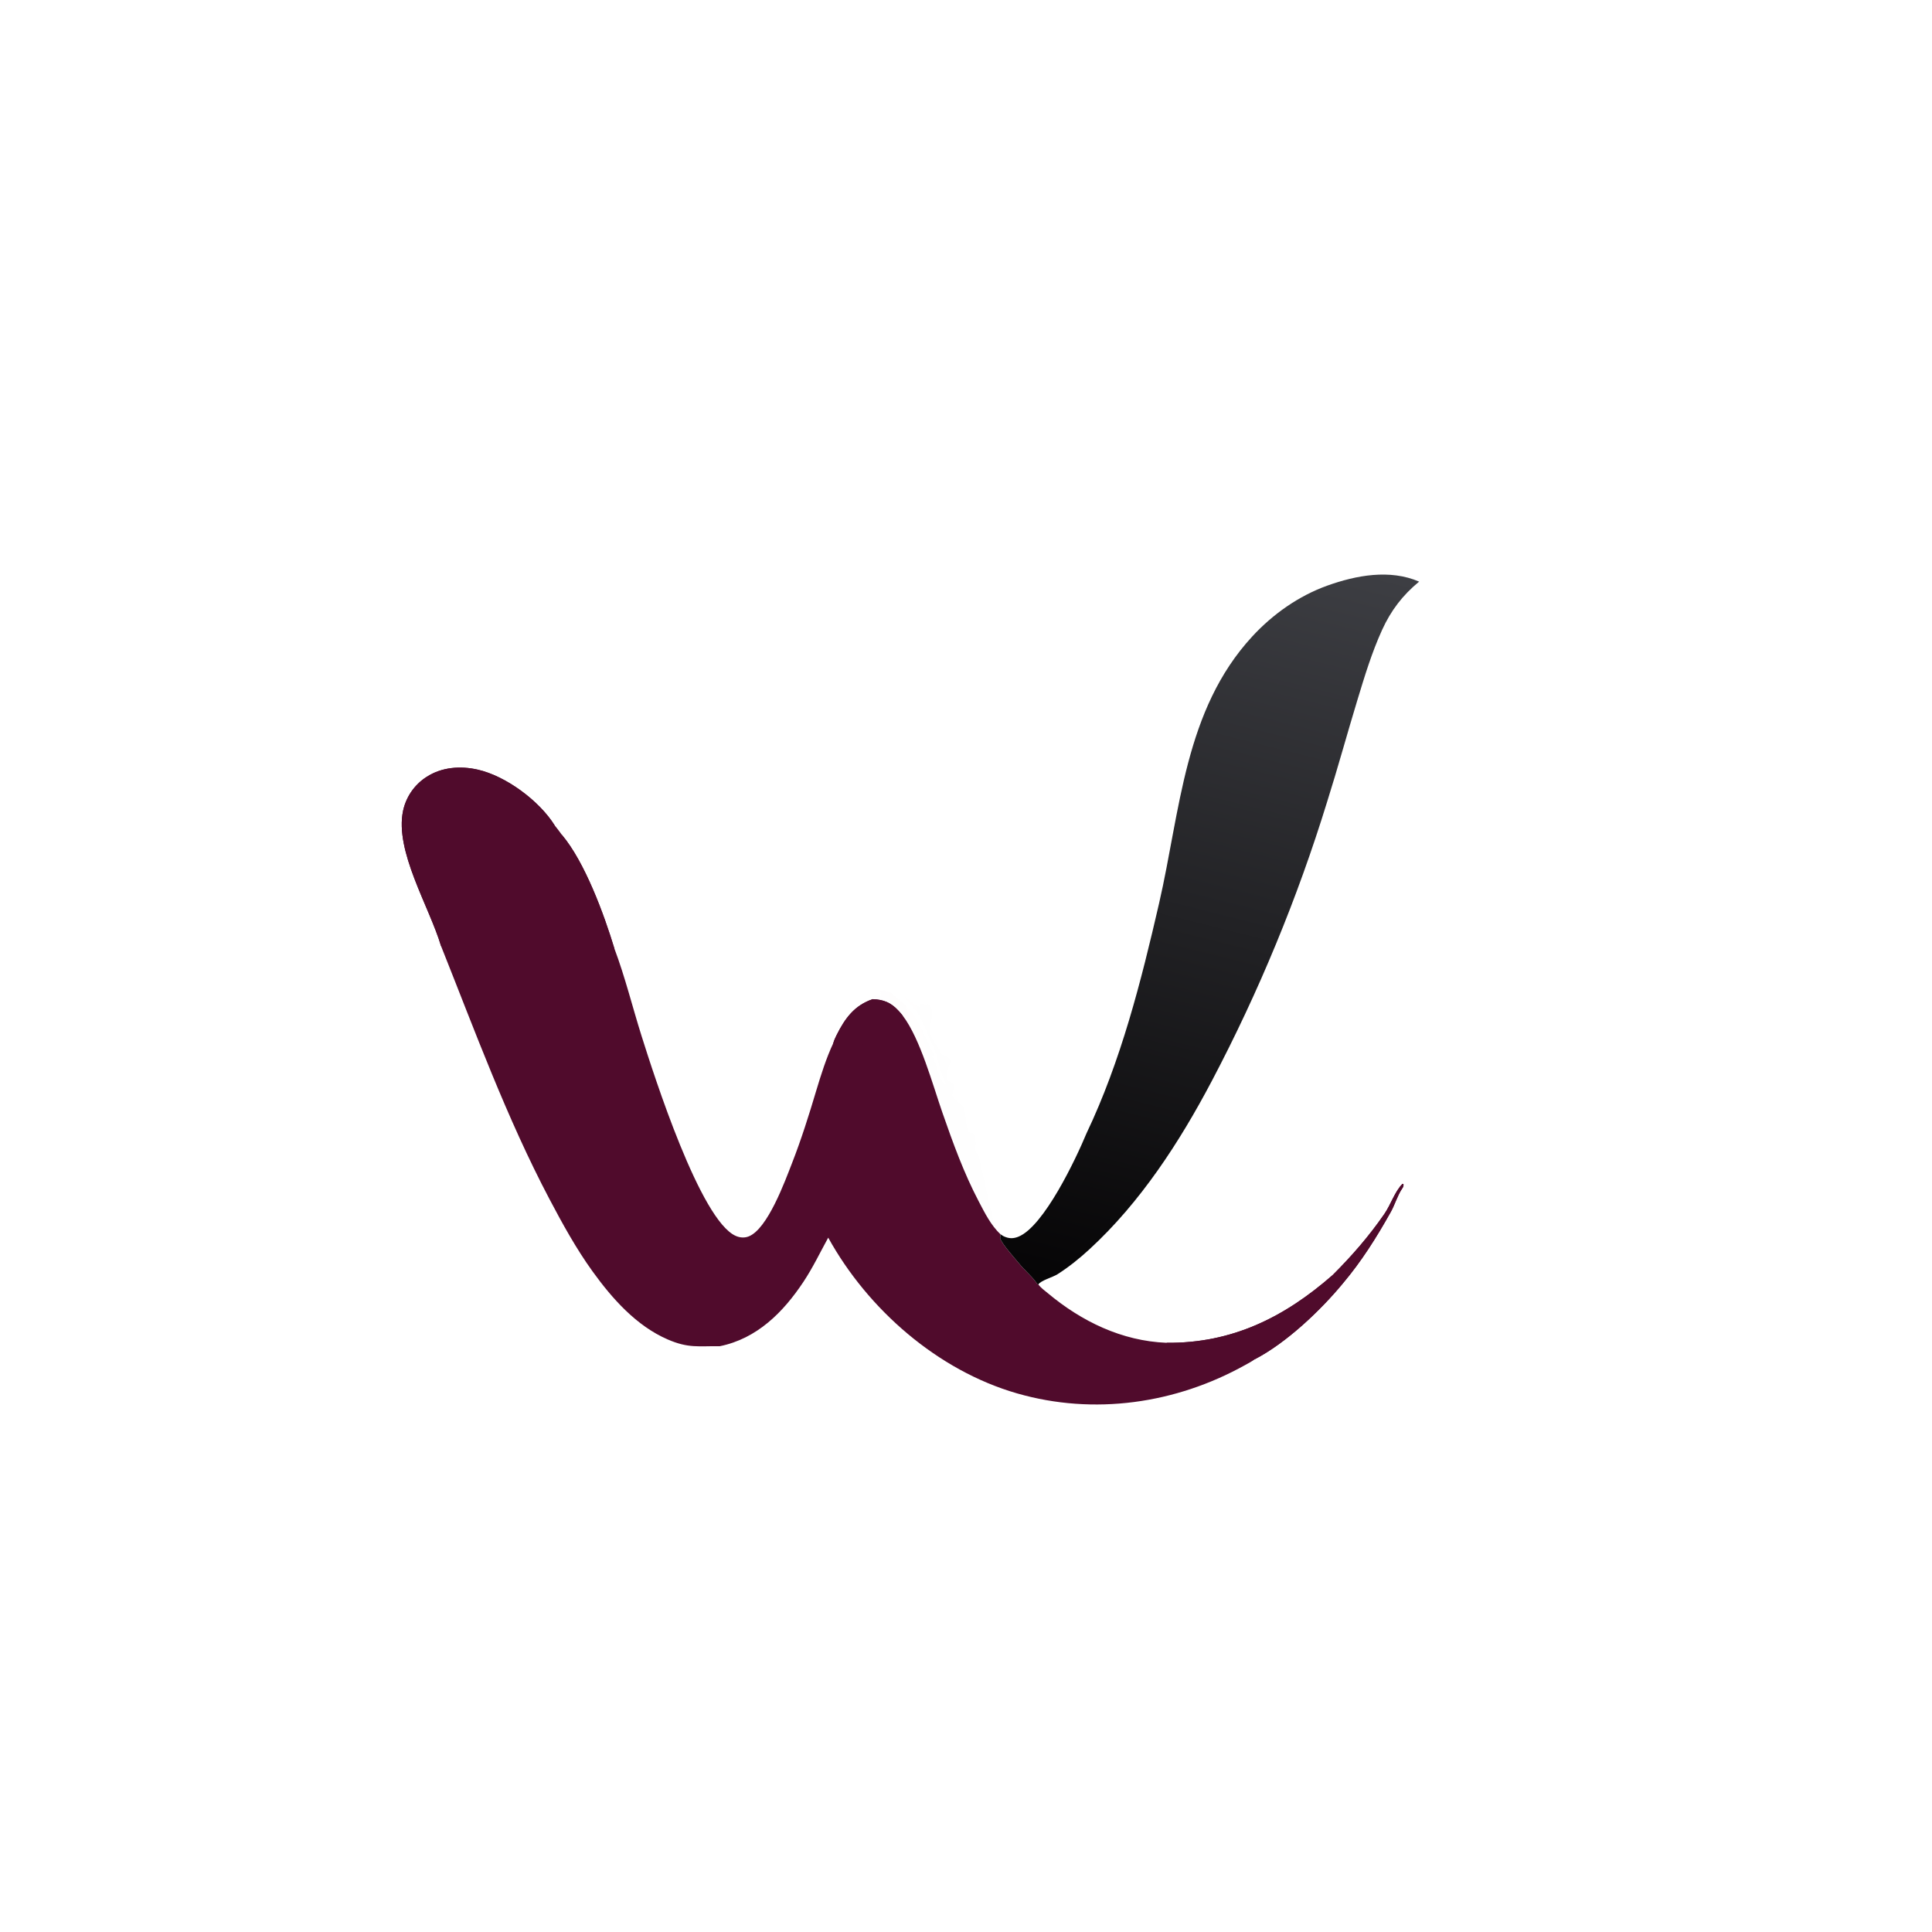
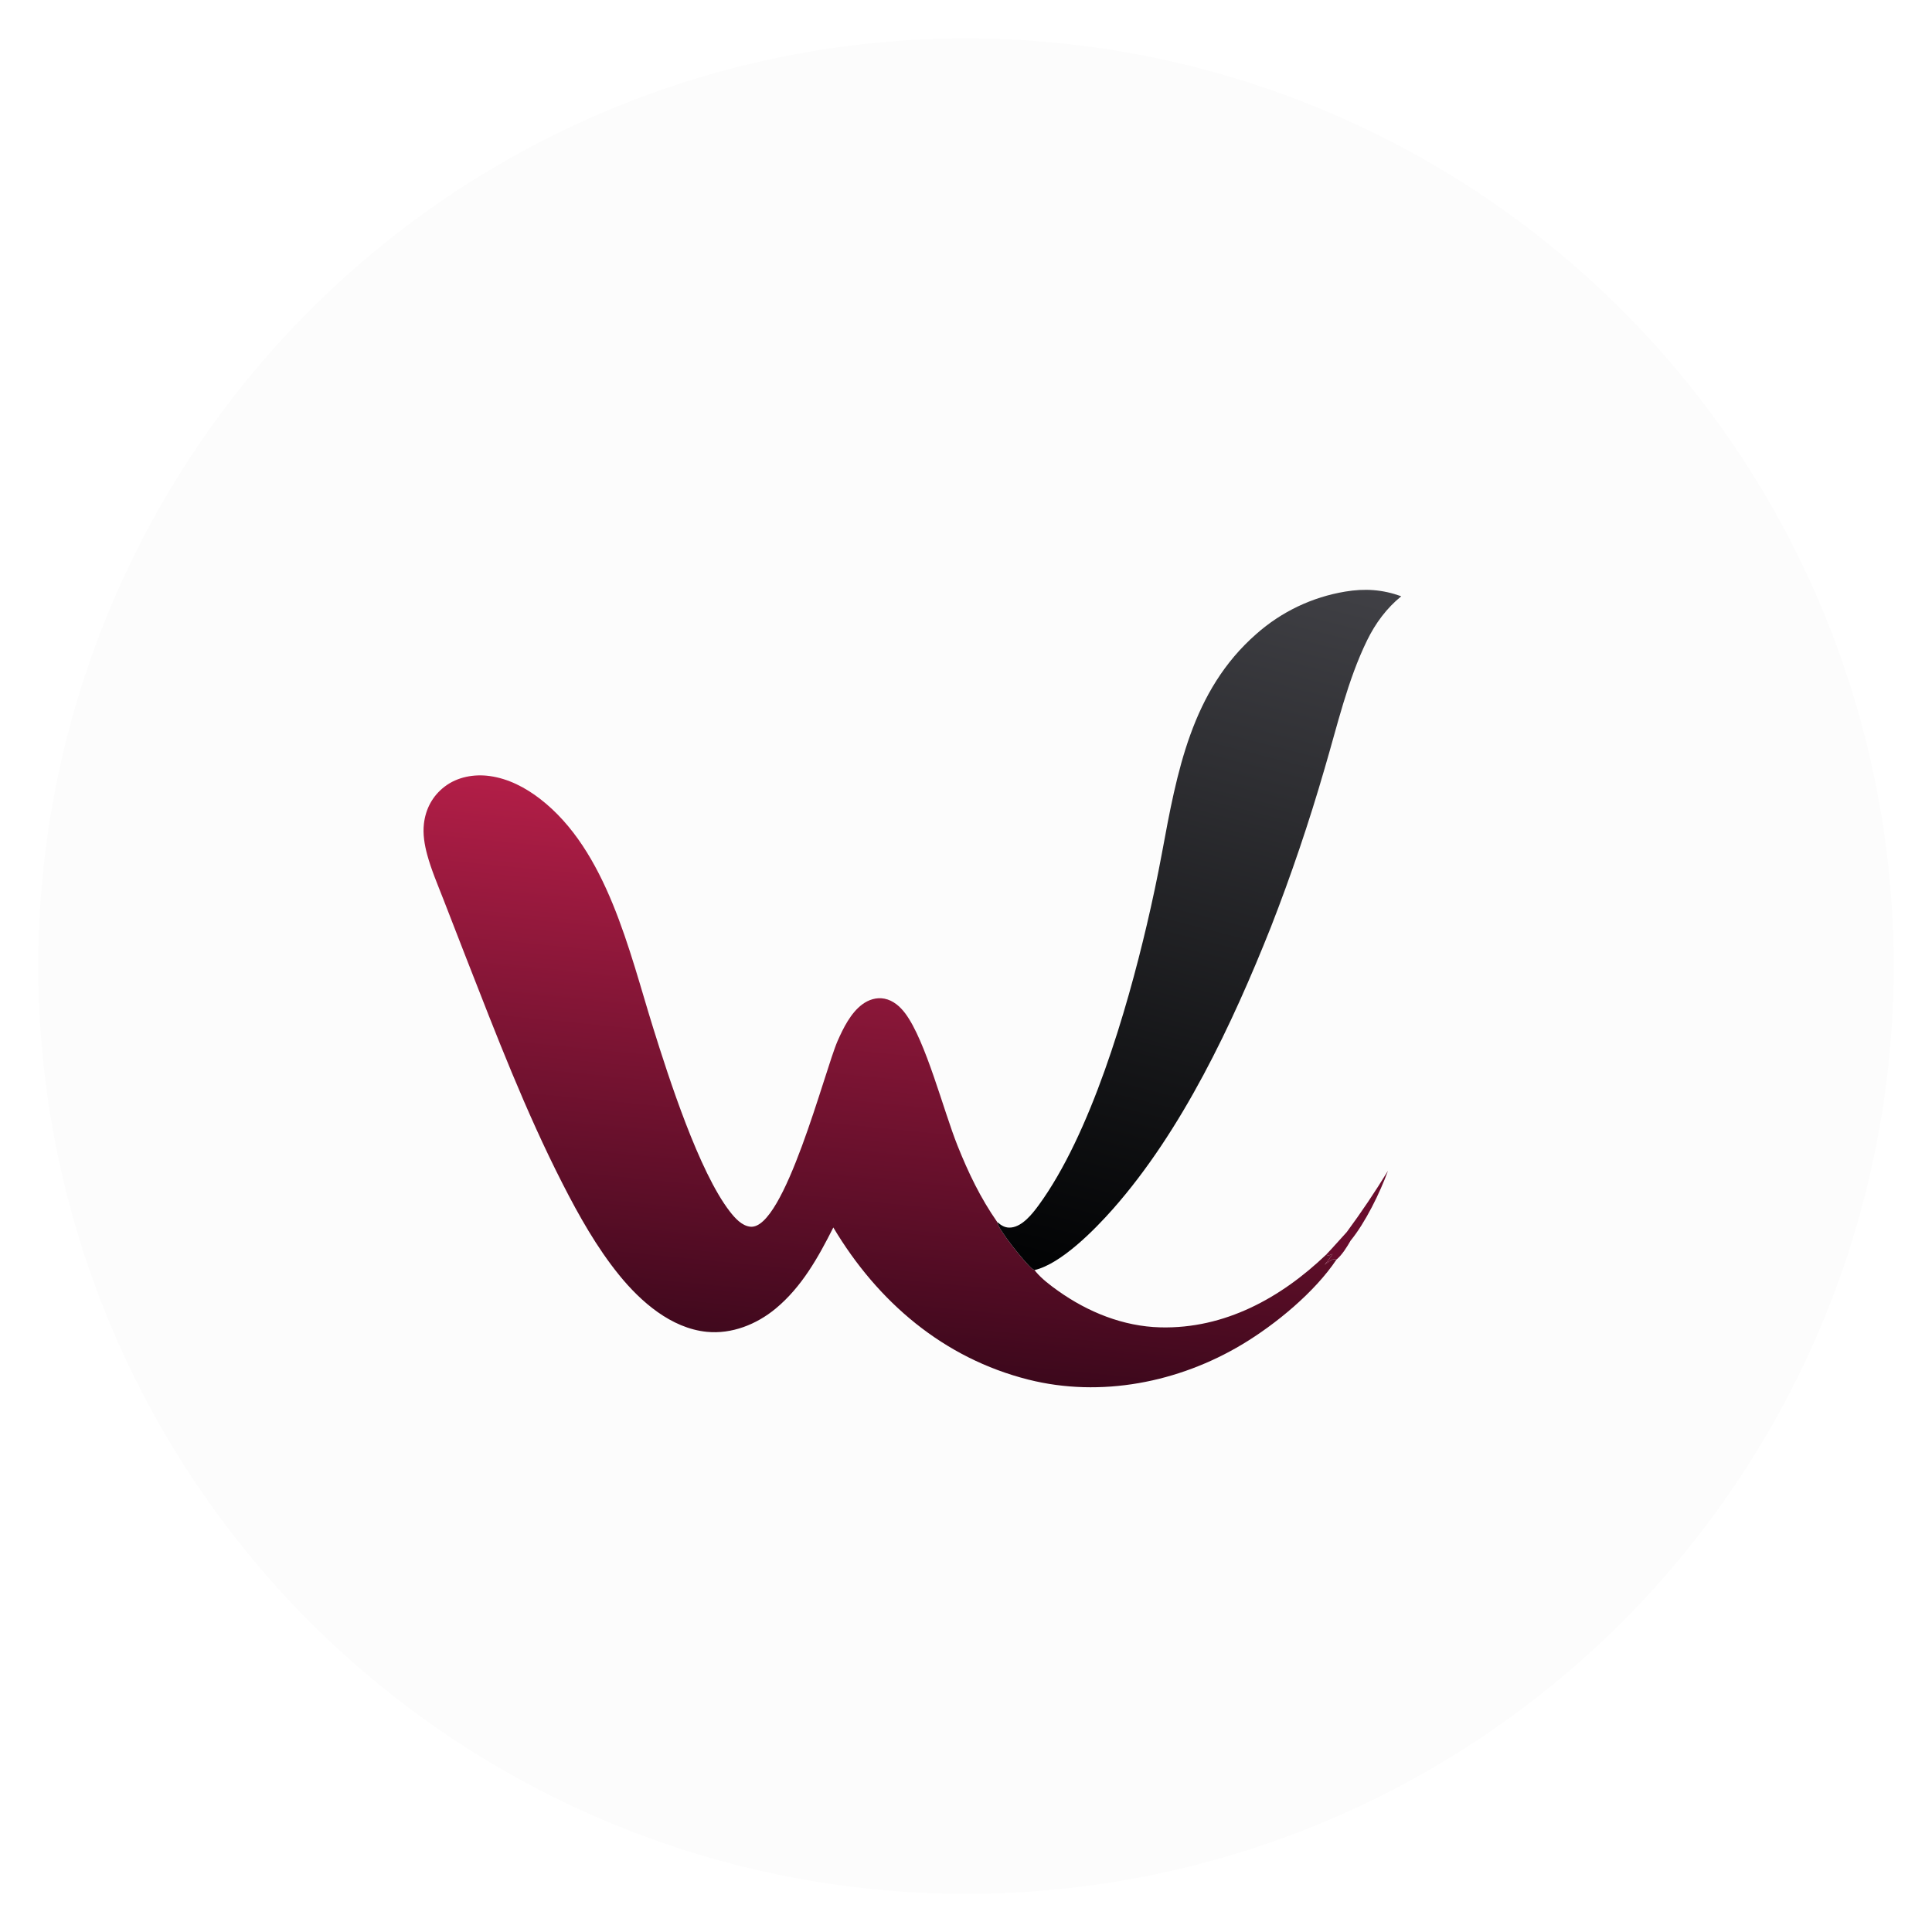
- <svg xmlns="http://www.w3.org/2000/svg" width="3000" height="3000">
-   <path fill="#500B2C" d="M684.816 1468.92C666.713 1407.86 612.6 1321.68 625.914 1258.94Q626.13 1257.93 626.371 1256.93Q626.611 1255.93 626.877 1254.93Q627.143 1253.93 627.433 1252.94Q627.723 1251.95 628.038 1250.97Q628.353 1249.99 628.692 1249.01Q629.031 1248.04 629.394 1247.08Q629.758 1246.11 630.145 1245.15Q630.532 1244.2 630.943 1243.25Q631.354 1242.31 631.788 1241.37Q632.222 1240.44 632.679 1239.51Q633.136 1238.59 633.616 1237.67Q634.097 1236.76 634.599 1235.86Q635.102 1234.96 635.627 1234.07Q636.152 1233.18 636.698 1232.31Q637.245 1231.44 637.814 1230.57Q638.382 1229.71 638.971 1228.87Q639.561 1228.02 640.171 1227.19Q640.782 1226.36 641.413 1225.54Q642.043 1224.73 642.694 1223.93Q643.345 1223.13 644.016 1222.34Q644.687 1221.56 645.377 1220.79Q646.067 1220.03 646.775 1219.28Q647.484 1218.53 648.211 1217.8Q648.938 1217.07 649.684 1216.35Q650.429 1215.64 651.191 1214.94Q651.954 1214.25 652.734 1213.58Q653.513 1212.9 654.309 1212.24Q655.105 1211.59 655.918 1210.95Q656.73 1210.32 657.558 1209.7Q658.385 1209.09 659.228 1208.49Q660.071 1207.9 660.928 1207.33Q661.786 1206.75 662.657 1206.2C686.134 1191.05 714.945 1189.01 741.714 1195.06C785.699 1205 837.362 1243.45 861.119 1281.37C864.965 1286.23 868.784 1291.06 872.35 1296.13C908.324 1338.72 938.02 1420.13 954.028 1472.88C970.628 1516.92 982.104 1563.89 996.281 1608.83C1015.49 1669.73 1087.45 1895.26 1142.61 1919.16C1149.06 1921.95 1156 1922.5 1162.61 1919.88C1192.04 1908.25 1218.87 1834.22 1229.89 1806.01C1244.08 1769.71 1256.18 1731.45 1267.28 1694.09C1274.83 1669.12 1282.82 1643.38 1293.93 1619.75C1295.11 1615.49 1297.04 1611.35 1299.01 1607.4C1312.08 1581.28 1326.64 1561.2 1355.12 1551.5C1372.09 1552.15 1383.47 1556.74 1395.15 1569.43C1397.44 1571.92 1399.66 1574.43 1401.75 1577.1C1428.91 1612.59 1448.42 1684.82 1463.5 1728.08C1479.85 1774.99 1496.62 1821.38 1519.76 1865.48C1529.06 1883.2 1538.81 1903.03 1553.78 1916.7C1553.64 1918.1 1552.78 1921.93 1553.14 1923.1C1555.68 1931.54 1576.33 1954.49 1582.86 1962.49C1590.96 1972.43 1604.76 1984.11 1611.09 1994.42L1612.33 1994.46C1616.2 1999.76 1621.76 2003.7 1626.8 2007.85C1679.39 2051.87 1741.9 2082.27 1811.31 2085.08C1912.95 2086.16 1994.46 2045.54 2069.47 1979.78C2099.25 1950.02 2125.83 1919.54 2149.73 1884.87C2159.49 1870.72 2166 1849.79 2177.88 1838.16L2179.38 1838.98C2179.46 1842.66 2178.64 1843.43 2176.72 1846.36C2169.85 1856.81 2165.82 1870.85 2159.54 1882.05C2137.35 1921.62 2114.24 1958.44 2084.91 1993.19C2050.16 2035.21 1997.41 2085.21 1948.56 2110.58C1943.87 2114.04 1938.64 2116.73 1933.55 2119.57C1825.65 2179.72 1698.87 2198.04 1579.38 2163.66C1456.16 2128.2 1347.61 2033.34 1286.06 1921.82C1273.31 1945.02 1262.21 1968.39 1247.5 1990.54C1216 2037.97 1175.17 2078.76 1117.62 2090.4C1084.59 2089.93 1069.34 2093.97 1036.73 2079.85C988.142 2058.82 950.569 2016.42 920.155 1974.26C894.709 1939 873.38 1900.23 853.13 1861.8C786.574 1735.5 737.62 1601.23 684.816 1468.92Z" />
-   <path fill="#500B2C" d="M684.816 1468.92C666.713 1407.86 612.6 1321.68 625.914 1258.94Q626.13 1257.93 626.371 1256.93Q626.611 1255.93 626.877 1254.93Q627.143 1253.93 627.433 1252.94Q627.723 1251.95 628.038 1250.97Q628.353 1249.99 628.692 1249.01Q629.031 1248.04 629.394 1247.08Q629.758 1246.11 630.145 1245.15Q630.532 1244.2 630.943 1243.25Q631.354 1242.31 631.788 1241.37Q632.222 1240.44 632.679 1239.51Q633.136 1238.59 633.616 1237.67Q634.097 1236.76 634.599 1235.86Q635.102 1234.96 635.627 1234.07Q636.152 1233.18 636.698 1232.31Q637.245 1231.44 637.814 1230.57Q638.382 1229.71 638.971 1228.87Q639.561 1228.02 640.171 1227.19Q640.782 1226.36 641.413 1225.54Q642.043 1224.73 642.694 1223.93Q643.345 1223.13 644.016 1222.34Q644.687 1221.56 645.377 1220.79Q646.067 1220.03 646.775 1219.28Q647.484 1218.53 648.211 1217.8Q648.938 1217.07 649.684 1216.35Q650.429 1215.64 651.191 1214.94Q651.954 1214.25 652.734 1213.58Q653.513 1212.9 654.309 1212.24Q655.105 1211.59 655.918 1210.95Q656.73 1210.32 657.558 1209.7Q658.385 1209.09 659.228 1208.49Q660.071 1207.9 660.928 1207.33Q661.786 1206.75 662.657 1206.2C686.134 1191.05 714.945 1189.01 741.714 1195.06C785.699 1205 837.362 1243.45 861.119 1281.37L858.827 1284.52C855.731 1284.99 853.986 1284.48 851.043 1283.49L850.506 1285.31C855.787 1291.45 866.159 1301.28 864.366 1310.2C862.514 1319.41 855.516 1324.22 854.088 1335.74L850.529 1339.73L847.335 1336.59L845.779 1337.49L847.177 1341.78L845.793 1343.5L844.582 1340.49L841.67 1341.13L840.352 1343.6C839.113 1345.89 837.822 1347.67 836.035 1349.58C833.258 1349.71 831.698 1349.22 829.144 1348.16C826.706 1350.94 827.189 1354.18 826.844 1357.8L826.606 1354.55C824.218 1354.89 819.854 1354.9 817.777 1355.82C813.423 1357.75 804.608 1367.75 801.701 1371.63C799.494 1374.57 798.097 1377.48 797.335 1381.1C798.073 1383.24 799.723 1385.99 798.815 1388.08L798.123 1386.09L797.099 1387.53L798.791 1388.13L798.278 1386.48L795.771 1386.57L794.063 1385.13L793.436 1385.66L791.674 1382.87L792.236 1383.73L790.672 1385.78L790.517 1390.49L788.341 1388.34C781.705 1392.13 768.055 1398.4 765.831 1405.73C765.451 1406.98 765.172 1408.26 764.868 1409.54L762.938 1411.46L763.414 1410.75L761.158 1411.05L758.501 1409.45C753.933 1413.26 753.486 1417.25 752.975 1422.85C752.572 1427.28 753.436 1428.62 750.051 1431.55L742.545 1432.04L740.589 1434.95C743.817 1441.05 750.22 1434.75 748.145 1445.57C742.948 1448.05 738.916 1444.17 737.15 1450.75C736.469 1453.28 736.685 1456.72 736.613 1459.37C733.201 1461.72 731.348 1462.33 727.223 1462.67C724.045 1460.63 724.228 1460.09 722.635 1456.86L724.785 1457.5L722.176 1458.18L722.519 1464.06C719.419 1466.74 718.526 1465.91 714.392 1465.64L711.132 1461.06C708.116 1462.05 707.292 1462.45 705.687 1465.47C705.106 1466.56 704.434 1468.57 704.005 1469.79C698.509 1469.79 697.917 1465.13 691.671 1465.43C691.953 1467.84 692.392 1468.99 693.377 1471.15L684.816 1468.92Z" />
-   <path fill="#500B2C" d="M2069.47 1979.78C2099.25 1950.02 2125.83 1919.54 2149.73 1884.87C2159.49 1870.72 2166 1849.79 2177.88 1838.16L2179.38 1838.98C2179.46 1842.66 2178.64 1843.43 2176.72 1846.36C2169.85 1856.81 2165.82 1870.85 2159.54 1882.05C2137.35 1921.62 2114.24 1958.44 2084.91 1993.19C2050.16 2035.21 1997.41 2085.21 1948.56 2110.58C1948.57 2108.35 1948.69 2105.04 1950.21 2103.23C1957.06 2095.07 1971.79 2089.02 1980.65 2082.63C2000.32 2068.46 2068.35 2012.57 2075.5 1993.82C2076.86 1990.24 2077.69 1988.49 2075.99 1984.85C2063.62 1992.36 2052.87 2004.5 2040.9 2013.08C1991.19 2048.68 1934.46 2079.85 1872.92 2087.83C1861.8 2089.27 1818.79 2090.93 1811.31 2085.08C1912.95 2086.16 1994.46 2045.54 2069.47 1979.78Z" />
-   <path fill="#500B2C" d="M1355.12 1551.5C1372.09 1552.15 1383.47 1556.74 1395.15 1569.43C1397.44 1571.92 1399.66 1574.43 1401.75 1577.1C1399.86 1580.53 1397.89 1582.64 1395.16 1585.37C1392.33 1581.7 1392.35 1576.53 1391.75 1572.06L1387.36 1572.59L1390.3 1569.03C1381.2 1578.25 1391.01 1617.95 1375.17 1618.48C1372.05 1618.58 1370.46 1617.59 1367.79 1616.25C1365.87 1615.29 1366.82 1615.69 1364.44 1614.99L1362.02 1619.29C1358.51 1620.17 1360.49 1619.96 1356.95 1619.71C1341.4 1618.61 1332.26 1630.35 1318.46 1614.95C1315.12 1611.23 1313.76 1606.76 1314.16 1601.81C1314.41 1598.71 1315.27 1595.87 1316.2 1592.92C1303.5 1602.67 1303.97 1622.6 1295.18 1634.51L1294.15 1631.17L1294.07 1632.42C1293.75 1628.14 1293.75 1624.04 1293.93 1619.75C1295.11 1615.49 1297.04 1611.35 1299.01 1607.4C1312.08 1581.28 1326.64 1561.2 1355.12 1551.5Z" />
-   <path fill="#500B2C" d="M872.35 1296.13C908.324 1338.72 938.02 1420.13 954.028 1472.88C952.331 1473.47 950.887 1474.36 949.322 1475.23C948.972 1476.42 948.44 1478.1 948.261 1479.28C947.63 1483.46 948.257 1484.01 950.571 1487.31L949.258 1488.1C947.201 1486.43 946.912 1486.63 946.081 1483.93C943.311 1474.91 942.426 1465.1 940.184 1455.88C936.321 1440.01 929.507 1421.1 922.381 1406.39C921.799 1408.09 921.058 1409.68 920.326 1411.32C911.465 1393.74 903.514 1373.12 895.517 1354.89C896.071 1351.94 896.939 1347.78 896.584 1344.76C895.017 1331.43 870.06 1316.79 872.35 1296.13Z" />
+ <svg xmlns="http://www.w3.org/2000/svg" width="2500" height="2500">
+   <path fill="#FCFCFC" d="M1204.12 50.577Q1233.56 49.452 1263.02 49.772Q1292.48 50.091 1321.88 51.856Q1351.29 53.62 1380.58 56.825Q1409.86 60.03 1438.96 64.667Q1468.05 69.305 1496.88 75.364Q1525.71 81.422 1554.21 88.888Q1582.71 96.354 1610.81 105.209Q1638.9 114.064 1666.53 124.287Q1694.16 134.509 1721.26 146.075Q1748.35 157.64 1774.85 170.521Q1801.35 183.402 1827.18 197.566Q1853.01 211.731 1878.11 227.146Q1903.22 242.561 1927.54 259.189Q1951.86 275.817 1975.33 293.618Q1998.81 311.419 2021.38 330.349Q2043.95 349.28 2065.57 369.296Q2087.19 389.311 2107.8 410.363Q2128.41 431.414 2147.96 453.452Q2167.51 475.489 2185.96 498.459Q2204.41 521.428 2221.7 545.275Q2239 569.122 2255.11 593.789Q2271.22 618.456 2286.1 643.883Q2300.98 669.311 2314.59 695.437Q2328.2 721.564 2340.52 748.327Q2352.83 775.089 2363.82 802.424Q2374.81 829.759 2384.44 857.6Q2394.08 885.44 2402.33 913.72Q2410.59 942 2417.45 970.651Q2424.31 999.302 2429.75 1028.25Q2435.2 1057.21 2439.22 1086.39Q2443.24 1115.58 2445.82 1144.92Q2448.4 1174.27 2449.54 1203.71Q2450.68 1233.15 2450.37 1262.61Q2450.07 1292.07 2448.32 1321.47Q2446.57 1350.88 2443.38 1380.17Q2440.19 1409.46 2435.56 1438.55Q2430.94 1467.65 2424.89 1496.48Q2418.85 1525.32 2411.4 1553.82Q2403.94 1582.32 2395.1 1610.42Q2386.26 1638.52 2376.05 1666.16Q2365.84 1693.79 2354.29 1720.9Q2342.74 1748 2329.87 1774.5Q2317 1801 2302.85 1826.84Q2288.7 1852.68 2273.29 1877.79Q2257.89 1902.9 2241.27 1927.23Q2224.66 1951.56 2206.87 1975.04Q2189.08 1998.52 2170.16 2021.1Q2151.24 2043.69 2131.23 2065.31Q2111.23 2086.94 2090.19 2107.56Q2069.14 2128.18 2047.12 2147.74Q2025.09 2167.3 2002.13 2185.76Q1979.17 2204.22 1955.33 2221.53Q1931.49 2238.84 1906.83 2254.96Q1882.17 2271.08 1856.75 2285.97Q1831.33 2300.86 1805.21 2314.49Q1779.09 2328.11 1752.33 2340.44Q1725.57 2352.77 1698.25 2363.77Q1670.92 2374.77 1643.08 2384.42Q1615.24 2394.06 1586.97 2402.33Q1558.69 2410.6 1530.04 2417.48Q1501.4 2424.35 1472.45 2429.81Q1443.5 2435.27 1414.31 2439.3Q1385.13 2443.33 1355.78 2445.93Q1326.44 2448.53 1297 2449.68Q1267.54 2450.83 1238.07 2450.54Q1208.59 2450.25 1179.16 2448.51Q1149.74 2446.77 1120.43 2443.59Q1091.12 2440.41 1062.01 2435.79Q1032.9 2431.17 1004.04 2425.14Q975.19 2419.1 946.668 2411.65Q918.146 2404.2 890.024 2395.36Q861.903 2386.52 834.249 2376.31Q806.594 2366.1 779.475 2354.55Q752.355 2342.99 725.836 2330.12Q699.316 2317.25 673.46 2303.09Q647.604 2288.94 622.474 2273.53Q597.343 2258.12 573 2241.49Q548.657 2224.87 525.158 2207.07Q501.66 2189.27 479.064 2170.34Q456.468 2151.41 434.828 2131.39Q413.188 2111.37 392.557 2090.32Q371.926 2069.26 352.353 2047.22Q332.78 2025.18 314.313 2002.2Q295.845 1979.23 278.528 1955.37Q261.21 1931.52 245.085 1906.84Q228.959 1882.16 214.064 1856.72Q199.169 1831.29 185.541 1805.15Q171.912 1779.01 159.583 1752.23Q147.254 1725.46 136.254 1698.11Q125.254 1670.76 115.609 1642.9Q105.965 1615.05 97.699 1586.75Q89.434 1558.46 82.567 1529.79Q75.7 1501.12 70.249 1472.15Q64.797 1443.18 60.775 1413.98Q56.752 1384.78 54.167 1355.41Q51.582 1326.05 50.442 1296.59Q49.301 1267.13 49.608 1237.66Q49.915 1208.18 51.668 1178.75Q53.421 1149.33 56.617 1120.02Q59.812 1090.72 64.442 1061.61Q69.072 1032.49 75.125 1003.64Q81.178 974.794 88.64 946.276Q96.102 917.758 104.955 889.64Q113.807 861.523 124.029 833.874Q134.252 806.224 145.818 779.11Q157.385 751.996 170.269 725.482Q183.153 698.969 197.322 673.119Q211.492 647.27 226.913 622.147Q242.334 597.025 258.97 572.689Q275.606 548.353 293.416 524.864Q311.226 501.374 330.168 478.787Q349.109 456.2 369.137 434.569Q389.164 412.939 410.229 392.318Q431.294 371.696 453.346 352.134Q475.398 332.572 498.383 314.115Q521.368 295.658 545.232 278.352Q569.095 261.046 593.779 244.932Q618.464 228.818 643.909 213.935Q669.354 199.052 695.499 185.436Q721.644 171.82 748.426 159.503Q775.208 147.187 802.562 136.2Q829.917 125.213 857.777 115.582Q885.638 105.95 913.937 97.698Q942.237 89.446 970.907 82.593Q999.578 75.74 1028.55 70.302Q1057.52 64.864 1086.73 60.855Q1115.93 56.846 1145.3 54.275Q1174.66 51.704 1204.12 50.577Z" />
  <defs>
-     <linearGradient id="gradient_0" gradientUnits="userSpaceOnUse" x1="1729.218" y1="2013.287" x2="2018.186" y2="859.338">
-       <stop offset="0" stop-color="#060506" />
-       <stop offset="1" stop-color="#3D3E43" />
+     <linearGradient id="gradient_0" gradientUnits="userSpaceOnUse" x1="1092.812" y1="1760.965" x2="1162.526" y2="1058.869">
+       <stop offset="0" stop-color="#3D081C" />
+       <stop offset="1" stop-color="#B21E47" />
    </linearGradient>
  </defs>
-   <path fill="url(#gradient_0)" d="M1687.16 1759.73C1740.61 1647.53 1771.98 1523.61 1799.75 1402.97C1832.91 1258.97 1838.95 1102.76 1944.48 988.312C1976.34 953.768 2016.42 925.393 2060.79 909.445C2105.83 893.256 2158.12 883.467 2203.62 903.135C2177.97 924.251 2159.88 947.889 2146.08 978.19C2130.02 1013.46 2119.03 1049.93 2107.79 1086.9C2091.79 1139.48 2077.34 1192.57 2060.78 1244.96Q2052.13 1273.04 2042.83 1300.91Q2033.54 1328.79 2023.59 1356.44Q2013.65 1384.08 2003.07 1411.49Q1992.48 1438.9 1981.26 1466.06Q1970.04 1493.22 1958.2 1520.11Q1946.35 1546.99 1933.88 1573.6Q1921.41 1600.21 1908.33 1626.51Q1895.24 1652.82 1881.55 1678.82C1831.67 1773.39 1770.89 1867.03 1691.8 1939.77C1676.44 1953.9 1659.47 1967.64 1641.78 1978.82C1634.88 1983.18 1616.19 1988.32 1612.33 1994.46L1611.09 1994.42C1604.76 1984.11 1590.96 1972.43 1582.86 1962.49C1576.33 1954.49 1555.68 1931.54 1553.14 1923.1C1552.78 1921.93 1553.64 1918.1 1553.78 1916.7L1557.88 1919.33C1558.25 1919.51 1558.6 1919.71 1558.98 1919.88C1566.75 1923.4 1573.36 1923.56 1581.35 1920.34C1621.02 1904.37 1670.73 1799.38 1687.16 1759.73Z" />
+   <path fill="url(#gradient_0)" d="M1078.32 1588.35C1058.79 1627.03 1037.53 1665.34 1003.56 1693.43C978.889 1713.82 946.781 1726.61 914.509 1723.37C868.367 1718.72 829.151 1684.43 801.155 1649.9C772.161 1614.15 749.083 1573.01 728.181 1532.12C679.946 1437.78 642.144 1339.04 603.592 1240.52L573.665 1163.51C566.321 1144.66 558.067 1125.47 552.783 1105.93C549.33 1093.17 547.006 1079.38 548.523 1066.14C550.751 1046.7 559.672 1029.91 575.328 1017.91C591.835 1005.24 613.561 1001.37 633.866 1004.22C657.876 1007.59 679.703 1018.98 698.74 1033.65C785.539 1100.57 814.149 1230.72 845.243 1330.28C865.363 1394.71 904.406 1516.03 944.371 1567.64C950.835 1575.99 959.915 1586.31 971.059 1587.36C1015.02 1591.53 1067.43 1384.43 1083.79 1347.14C1091.07 1330.55 1100.84 1310.73 1115.77 1299.68C1124.07 1293.52 1134.22 1290.27 1144.52 1292.29C1155.78 1294.48 1164.77 1302.46 1171.45 1311.39C1197.94 1346.84 1220.77 1436.78 1238.99 1482.35C1253.1 1517.65 1268.62 1550.06 1290.4 1581.31C1291.41 1591.16 1327.01 1634.55 1335.1 1641.34C1336.27 1642.32 1337.49 1642.83 1338.89 1643.42C1339.44 1644.39 1339.55 1644.64 1340.36 1645.62C1348.14 1654.93 1359.28 1663.34 1369.16 1670.36C1407.91 1697.89 1453.46 1716.36 1501.41 1717.6C1584.59 1719.74 1657.42 1679.56 1715.95 1623.57L1719.08 1624.85C1719.7 1624.55 1720.32 1624.23 1720.94 1623.93C1723.27 1622.81 1722.29 1623.08 1724.3 1622.78C1721.07 1627.55 1717.76 1632.11 1714.16 1636.61C1717.86 1633.82 1721.47 1630.52 1726.02 1629.28L1729.43 1629.84C1701.34 1671.93 1650.72 1713.68 1607.43 1739.62C1525.2 1788.91 1424.51 1808.83 1330.77 1785.22C1220.85 1757.53 1135.67 1684.58 1078.32 1588.35Z" />
  <defs>
-     <linearGradient id="gradient_1" gradientUnits="userSpaceOnUse" x1="1531.672" y1="1712.859" x2="1414.339" y2="1739.062">
-       <stop offset="0" stop-color="#44001A" stop-opacity="0" />
-       <stop offset="1" stop-color="#7C2A48" stop-opacity="0.008" />
+     <linearGradient id="gradient_1" gradientUnits="userSpaceOnUse" x1="1429.645" y1="1662.845" x2="1666.638" y2="735.174">
+       <stop offset="0" stop-color="#020304" />
+       <stop offset="1" stop-color="#404045" />
    </linearGradient>
  </defs>
-   <path fill="url(#gradient_1)" d="M1355.12 1551.5L1355.94 1547.16C1359.55 1545.33 1363.34 1546.14 1367.23 1546.46L1368.58 1545C1368.3 1544.41 1367.99 1543.83 1367.73 1543.23C1366.83 1541.16 1366.62 1539.98 1366.54 1537.78C1370.71 1536.91 1379.52 1538.71 1383.16 1541.07C1384.3 1541.81 1385.21 1542.99 1386.14 1543.91C1393.05 1550.68 1401.32 1555.51 1407.99 1562.67C1427.62 1583.75 1437.2 1612.9 1450.37 1638.12C1448.41 1640.13 1449.5 1639.36 1447.14 1640.53C1447.46 1640.95 1447.78 1641.37 1448.09 1641.81C1454.6 1651.04 1458.37 1679.77 1468.14 1684.15L1469.23 1683.67C1468.84 1682.92 1468.45 1682.18 1468.08 1681.44C1463.34 1671.93 1458.62 1657.92 1456.59 1647.49C1453.34 1630.75 1443.01 1613.97 1437.37 1597.78C1433.81 1587.56 1426.99 1575.17 1420.19 1566.77C1415.23 1560.65 1407.13 1553.31 1404.02 1546.31C1404.46 1546.72 1404.9 1547.14 1405.35 1547.54C1410.62 1552.32 1421.87 1562.27 1428.54 1563.52L1426.8 1560.63C1429.26 1559.2 1431.56 1558.2 1434.58 1558.92C1435.52 1559.14 1436.34 1559.75 1437.22 1560.16L1439.53 1558.9C1443 1560.2 1443.91 1560.25 1445.48 1563.89C1450.68 1575.88 1442.24 1593.03 1445.01 1605.33C1447.4 1615.93 1458.46 1627.32 1462.94 1637.71C1468.4 1639.85 1473.47 1641.1 1476.47 1646.37C1474.25 1654.4 1467.79 1670.59 1471.7 1678.01C1474.78 1679.64 1477.62 1681.17 1480.42 1683.28C1482.33 1689.88 1478.71 1694.39 1478.78 1700.59C1478.85 1707.03 1491.84 1712.65 1494.87 1717.8C1501.63 1729.34 1498.19 1746.4 1503.92 1758.2C1507.18 1759.17 1510.2 1759.69 1513.54 1760.16C1516.08 1763.14 1516.86 1764.74 1516.65 1768.77C1516.3 1775.5 1511.88 1784.38 1516.39 1790.31C1517.85 1792.23 1519.46 1793.65 1521.22 1795.29C1531.04 1804.46 1525.02 1824.54 1533.95 1836.74C1538.38 1842.79 1545.75 1858.6 1550.69 1862.59C1550.94 1862.79 1555.17 1863.55 1555.28 1863.57C1555.62 1863.61 1558.44 1863.66 1558.73 1863.67C1562.55 1863.79 1564.18 1864.77 1567.3 1866.87C1568.23 1874.62 1564.44 1882.42 1565.53 1889.69C1566.41 1895.59 1571.28 1899.95 1571.24 1906.19C1569.24 1907.44 1568.51 1907.44 1566.23 1907.62C1567.22 1911.19 1567.49 1910.52 1570.47 1912.29L1568.82 1914.18C1565.99 1914.14 1564.54 1913.6 1562.04 1912.31L1559.44 1913.59L1557.88 1919.33L1553.78 1916.7C1538.81 1903.03 1529.06 1883.2 1519.76 1865.48C1496.62 1821.38 1479.85 1774.99 1463.5 1728.08C1448.42 1684.82 1428.91 1612.59 1401.75 1577.1C1399.66 1574.43 1397.44 1571.92 1395.15 1569.43C1383.47 1556.74 1372.09 1552.15 1355.12 1551.5Z" />
+   <path fill="url(#gradient_1)" d="M1290.4 1581.31C1296.05 1586.07 1300.91 1589.22 1308.58 1588.38C1323.08 1586.8 1335.78 1570.83 1343.87 1559.77C1411.3 1467.54 1457.94 1307.66 1484 1196.63C1491.21 1165.93 1497.83 1134.76 1503.58 1103.77C1522.88 999.683 1541.58 893.902 1625.76 820.286Q1628.78 817.611 1631.89 815.043Q1635 812.475 1638.19 810.018Q1641.39 807.561 1644.68 805.218Q1647.96 802.874 1651.32 800.647Q1654.68 798.421 1658.12 796.313Q1661.56 794.206 1665.07 792.22Q1668.58 790.235 1672.16 788.374Q1675.73 786.512 1679.38 784.778Q1683.02 783.044 1686.72 781.438Q1690.42 779.832 1694.17 778.357Q1697.92 776.883 1701.73 775.54Q1705.53 774.198 1709.38 772.99Q1713.22 771.782 1717.11 770.71Q1721 769.638 1724.92 768.703Q1728.84 767.768 1732.8 766.971Q1736.75 766.174 1740.73 765.516C1766.19 761.274 1788.86 762.782 1813.22 771.554C1794.22 787.061 1779.89 806.405 1769.14 828.345C1743.66 880.332 1730.33 939.613 1713.9 995.02Q1698.86 1046.96 1681.5 1098.16Q1664.14 1149.37 1644.49 1199.74C1594.68 1324.93 1529.75 1462.95 1440.19 1564.4C1416.54 1591.19 1373.16 1635.35 1338.89 1643.42C1337.49 1642.83 1336.27 1642.32 1335.1 1641.34C1327.01 1634.55 1291.41 1591.16 1290.4 1581.31Z" />
+   <path fill="#690D2D" d="M1796.02 1515.02C1785.68 1543.35 1766.87 1581.95 1747.66 1605.39C1743.29 1613.09 1736.35 1624.26 1729.43 1629.84L1726.02 1629.28C1721.47 1630.52 1717.86 1633.82 1714.16 1636.61C1717.76 1632.11 1721.07 1627.55 1724.3 1622.78C1722.29 1623.08 1723.27 1622.81 1720.94 1623.93C1720.32 1624.23 1719.7 1624.55 1719.08 1624.85L1715.95 1623.57C1725.1 1614.08 1733.73 1603.96 1742.7 1594.28C1761.79 1568.4 1779.23 1542.44 1796.02 1515.02Z" />
</svg>
